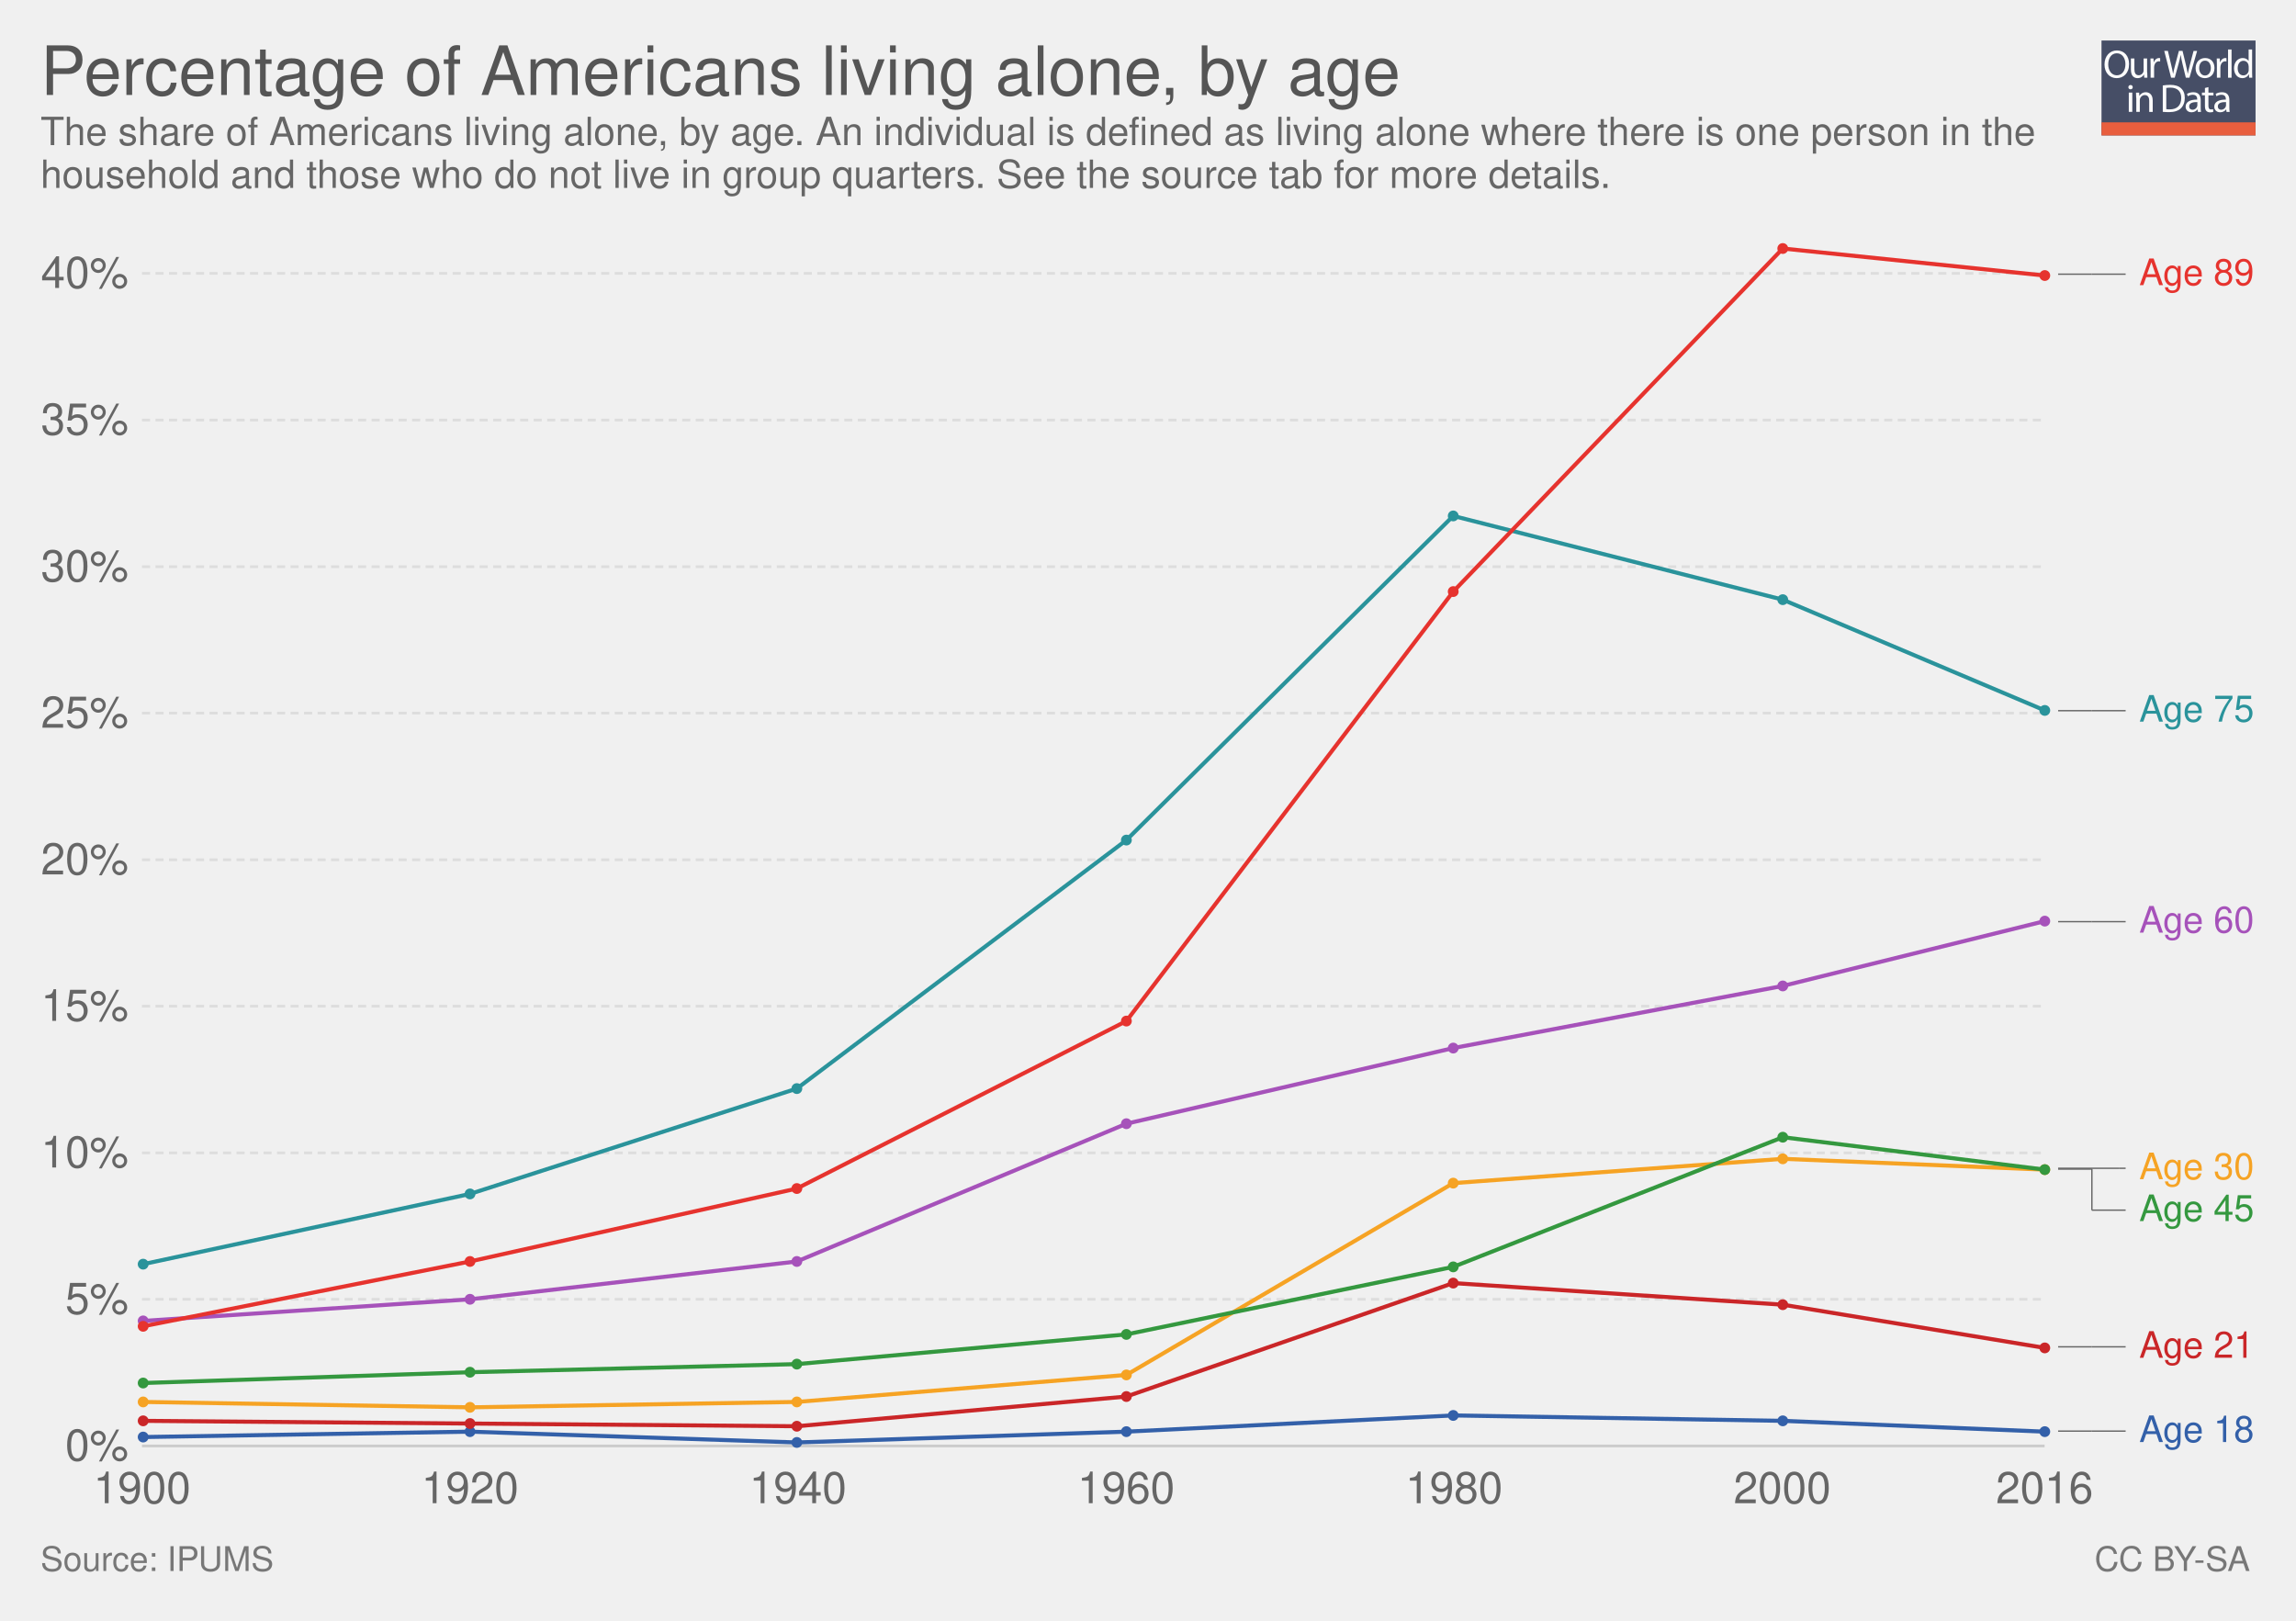
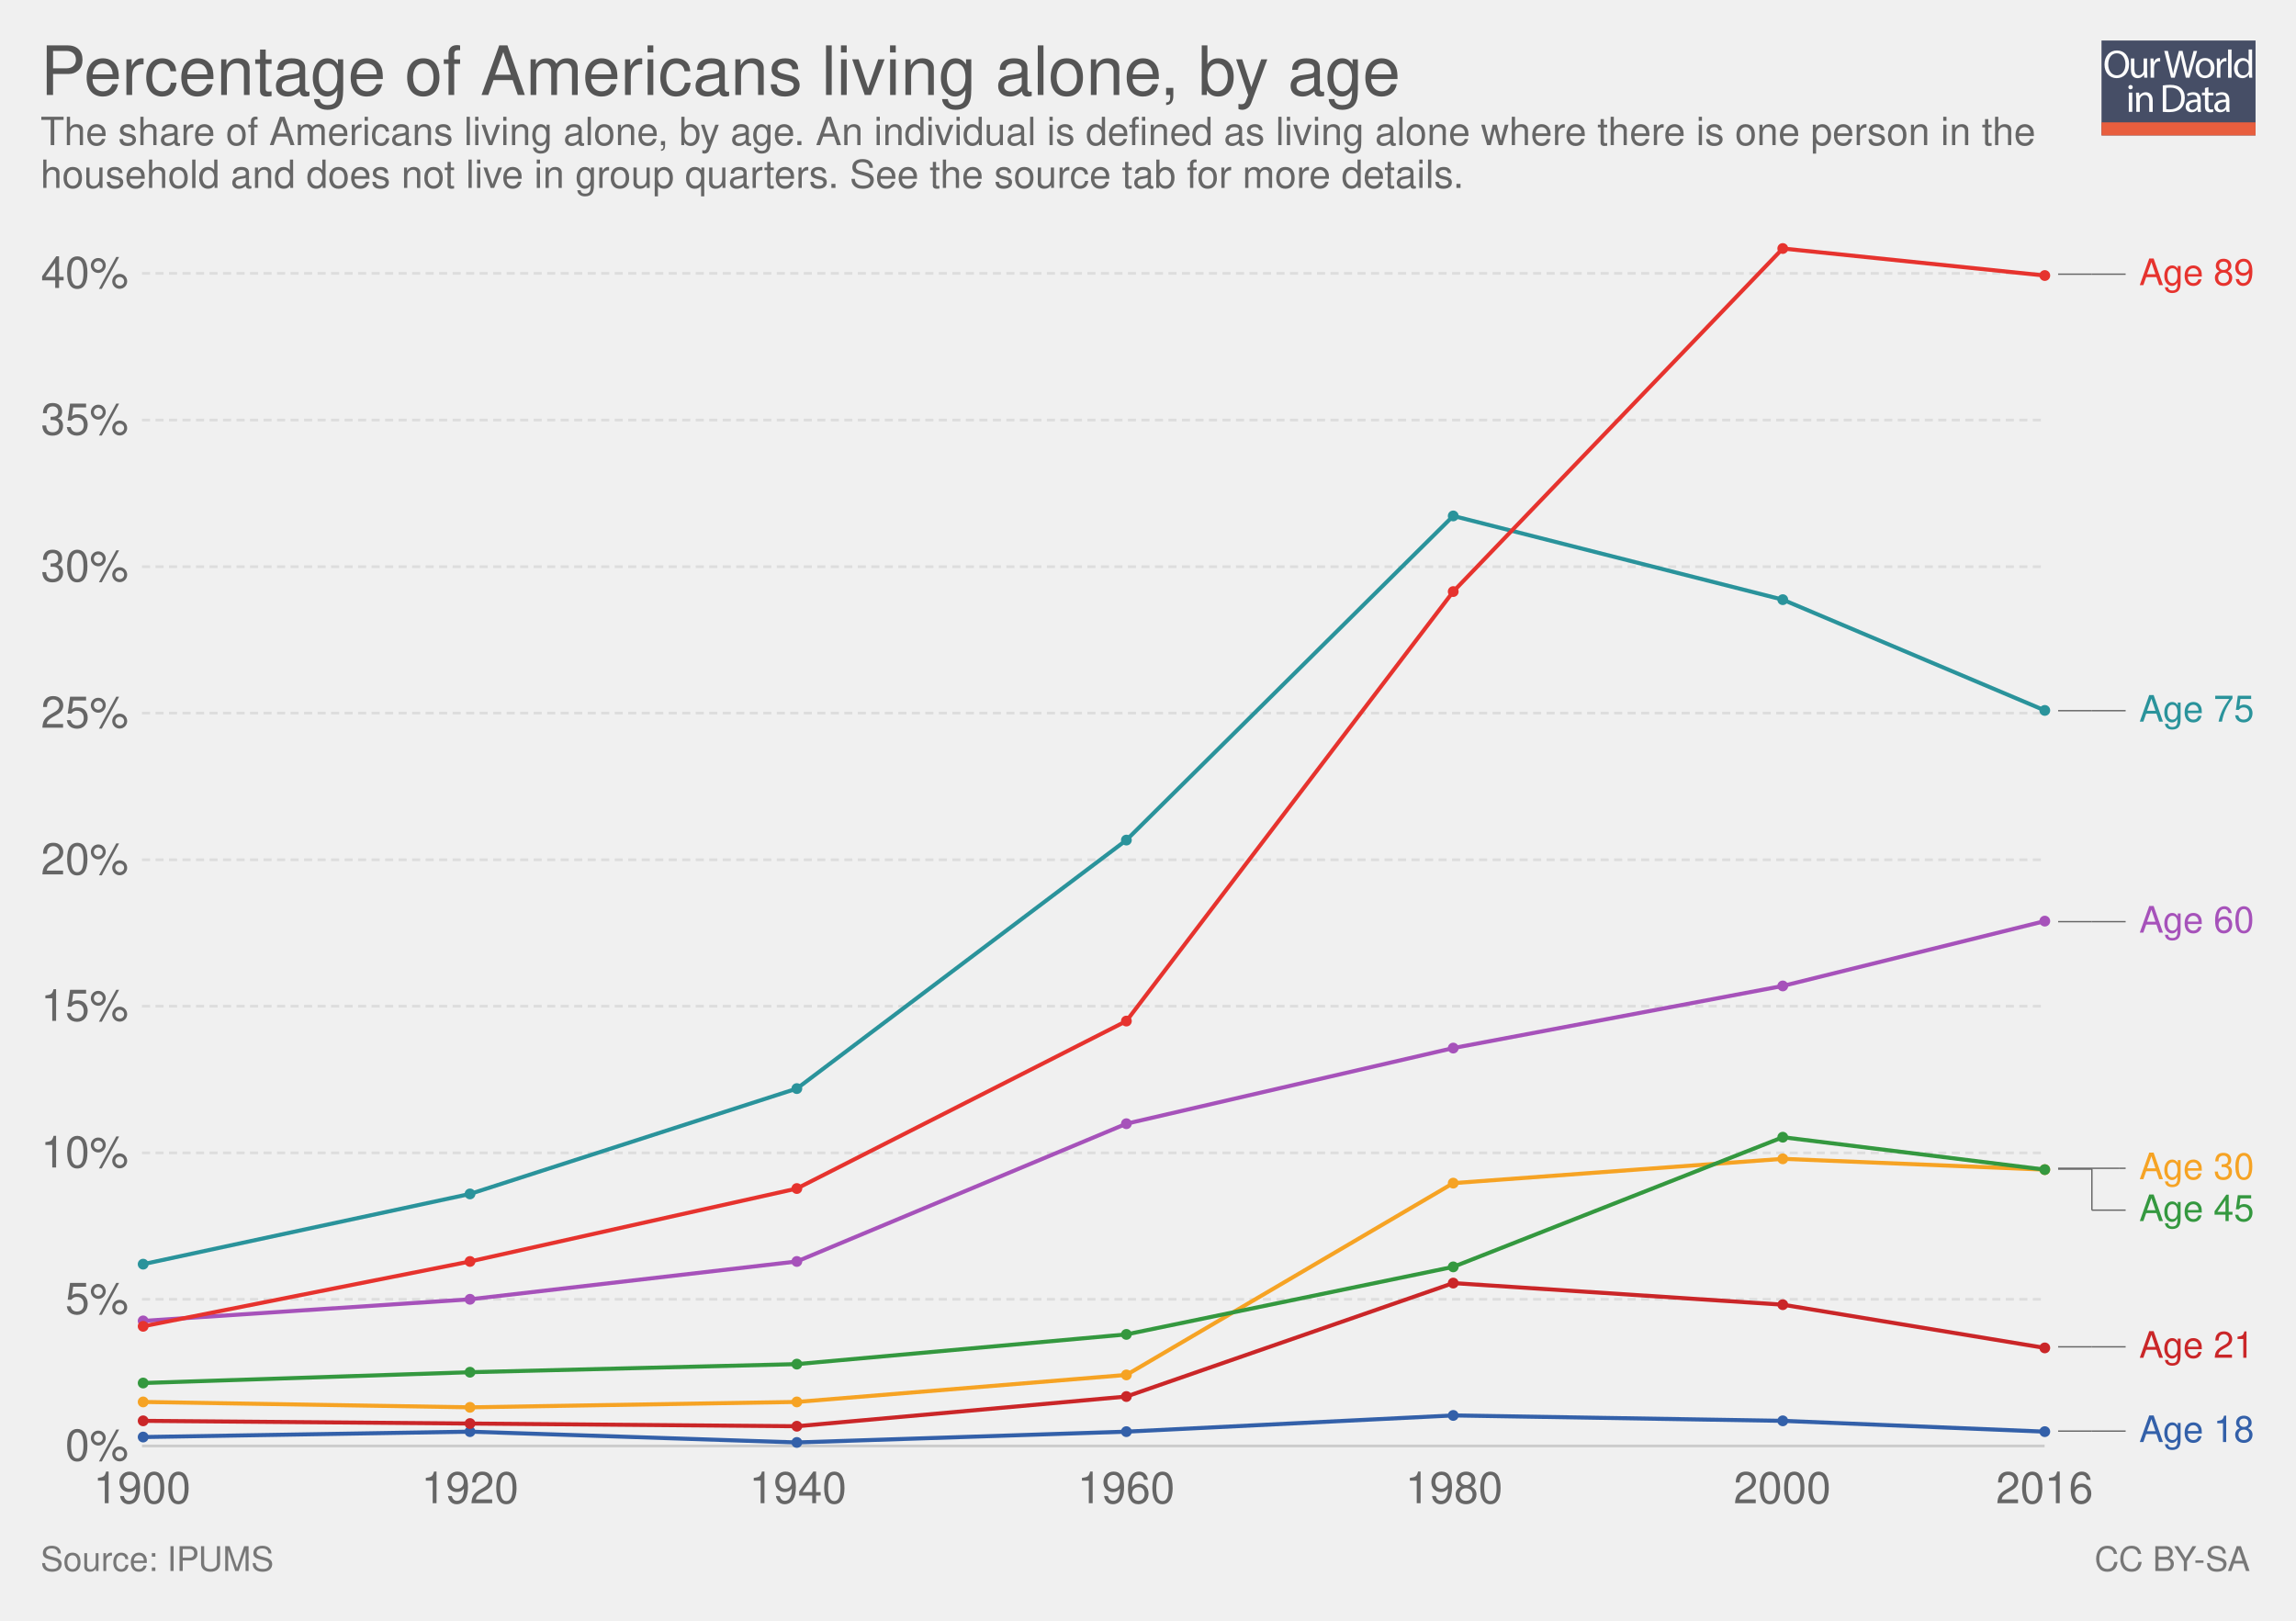
<svg xmlns="http://www.w3.org/2000/svg" xmlns:xlink="http://www.w3.org/1999/xlink" version="1.1" style="font-family: 'Helvetica Neue', Helvetica, Arial, sans-serif; font-size: 18px; background-color: white; text-rendering: optimizeLegibility; -webkit-font-smoothing: antialiased;" width="850" height="600">
  <g class="ChartTab">
    <g class="HeaderView">
      <g opacity="0.8" transform="translate(778, 15) scale(0.27)">
        <a xlink:href="https://ourworldindata.org" target="_blank">
          <g>
            <rect x="0" y="0" fill="#1B2543" width="211.2" height="130.1" />
            <rect x="0" y="112.2" fill="#E63912" width="211.2" height="17.9" />
            <g>
              <rect x="1.2" y="12.3" fill="none" width="210.2" height="99.2" />
              <path fill="#FFFFFF" d="M37.8,32.2c0,12.7-7.7,19.4-17.1,19.4c-9.7,0-16.6-7.5-16.6-18.7c0-11.7,7.3-19.3,17.1-19.3 C31.3,13.7,37.8,21.3,37.8,32.2z M9.2,32.8c0,7.9,4.3,14.9,11.8,14.9c7.5,0,11.8-6.9,11.8-15.3c0-7.3-3.8-14.9-11.8-14.9 C13.1,17.5,9.2,24.8,9.2,32.8z" />
              <path fill="#FFFFFF" d="M62.7,43.8c0,2.7,0.1,5.1,0.2,7.2h-4.3l-0.3-4.3h-0.1c-1.3,2.1-4,4.9-8.8,4.9c-4.2,0-9.1-2.3-9.1-11.6 V24.6h4.8v14.6c0,5,1.5,8.4,5.9,8.4c3.2,0,5.5-2.2,6.3-4.4c0.3-0.7,0.4-1.6,0.4-2.5V24.6h4.8V43.8z" />
              <path fill="#FFFFFF" d="M67.3,32.8c0-3.1-0.1-5.8-0.2-8.2h4.2l0.2,5.2h0.2c1.2-3.5,4.1-5.8,7.3-5.8c0.5,0,0.9,0.1,1.4,0.2v4.5 c-0.5-0.1-1-0.2-1.6-0.2c-3.4,0-5.8,2.6-6.5,6.2c-0.1,0.7-0.2,1.4-0.2,2.2V51h-4.8V32.8z" />
              <path fill="#FFFFFF" d="M95.4,51l-9.4-36.8h5l4.4,18.6c1.1,4.6,2.1,9.2,2.7,12.7h0.1c0.6-3.7,1.8-8,3-12.8l4.9-18.5h5l4.5,18.7 c1,4.4,2,8.7,2.6,12.6h0.1c0.8-4,1.8-8.1,3-12.7l4.9-18.5h4.9L120.6,51h-5L111,31.9c-1.1-4.7-1.9-8.3-2.4-12h-0.1 c-0.7,3.7-1.5,7.3-2.8,12L100.4,51H95.4z" />
              <path fill="#FFFFFF" d="M154.9,37.6c0,9.8-6.8,14-13.2,14c-7.2,0-12.7-5.2-12.7-13.6c0-8.8,5.8-14,13.1-14 C149.8,24,154.9,29.5,154.9,37.6z M133.9,37.9c0,5.8,3.3,10.1,8,10.1c4.6,0,8-4.3,8-10.3c0-4.5-2.2-10.1-7.9-10.1 C136.3,27.6,133.9,32.8,133.9,37.9z" />
              <path fill="#FFFFFF" d="M158.2,32.8c0-3.1-0.1-5.8-0.2-8.2h4.2l0.2,5.2h0.2c1.2-3.5,4.1-5.8,7.3-5.8c0.5,0,0.9,0.1,1.4,0.2v4.5 c-0.5-0.1-1-0.2-1.6-0.2c-3.4,0-5.8,2.6-6.5,6.2c-0.1,0.7-0.2,1.4-0.2,2.2V51h-4.8V32.8z" />
              <path fill="#FFFFFF" d="M173.5,12.3h4.8V51h-4.8V12.3z" />
              <path fill="#FFFFFF" d="M206.5,12.3v31.9c0,2.3,0.1,5,0.2,6.8h-4.3l-0.2-4.6H202c-1.5,2.9-4.7,5.2-9,5.2 c-6.4,0-11.3-5.4-11.3-13.4c-0.1-8.8,5.4-14.2,11.9-14.2c4,0,6.8,1.9,8,4h0.1V12.3H206.5z M201.7,35.4c0-0.6-0.1-1.4-0.2-2 c-0.7-3.1-3.3-5.6-6.9-5.6c-5,0-7.9,4.4-7.9,10.2c0,5.3,2.6,9.8,7.8,9.8c3.2,0,6.2-2.1,7.1-5.7c0.2-0.7,0.2-1.3,0.2-2.1V35.4z" />
              <path fill="#FFFFFF" d="M42.8,64c0.1,1.6-1.1,2.9-3.1,2.9c-1.7,0-2.9-1.3-2.9-2.9c0-1.7,1.3-3,3-3C41.7,61,42.8,62.3,42.8,64z M37.4,97.8V71.4h4.8v26.4H37.4z" />
              <path fill="#FFFFFF" d="M47.5,78.6c0-2.7-0.1-5-0.2-7.1h4.3l0.3,4.4h0.1c1.3-2.5,4.4-5,8.8-5c3.7,0,9.4,2.2,9.4,11.2v15.8h-4.8 V82.6c0-4.3-1.6-7.8-6.1-7.8c-3.2,0-5.6,2.2-6.5,4.9c-0.2,0.6-0.3,1.4-0.3,2.2v15.9h-4.8V78.6z" />
              <path fill="#FFFFFF" d="M84,61.6c2.9-0.4,6.3-0.8,10.1-0.8c6.8,0,11.7,1.6,14.9,4.6c3.3,3,5.2,7.3,5.2,13.2c0,6-1.9,10.9-5.3,14.3 c-3.4,3.4-9.1,5.3-16.3,5.3c-3.4,0-6.2-0.2-8.6-0.4V61.6z M88.8,94.1c1.2,0.2,3,0.3,4.8,0.3c10.2,0,15.7-5.7,15.7-15.6 c0.1-8.7-4.9-14.2-14.9-14.2c-2.5,0-4.3,0.2-5.6,0.5V94.1z" />
              <path fill="#FFFFFF" d="M132.1,97.8l-0.4-3.3h-0.2c-1.5,2.1-4.3,3.9-8.1,3.9c-5.4,0-8.1-3.8-8.1-7.6c0-6.4,5.7-9.9,15.9-9.8v-0.5 c0-2.2-0.6-6.1-6-6.1c-2.5,0-5,0.8-6.9,2l-1.1-3.2c2.2-1.4,5.4-2.3,8.7-2.3c8.1,0,10.1,5.5,10.1,10.8v9.9c0,2.3,0.1,4.5,0.4,6.3 H132.1z M131.4,84.4c-5.3-0.1-11.2,0.8-11.2,5.9c0,3.1,2.1,4.6,4.5,4.6c3.4,0,5.6-2.2,6.4-4.4c0.2-0.5,0.3-1,0.3-1.5V84.4z" />
              <path fill="#FFFFFF" d="M146.6,63.9v7.6h6.9v3.7h-6.9v14.2c0,3.3,0.9,5.1,3.6,5.1c1.3,0,2.2-0.2,2.8-0.3l0.2,3.6 c-0.9,0.4-2.4,0.7-4.3,0.7c-2.2,0-4-0.7-5.2-2c-1.4-1.4-1.9-3.8-1.9-6.9V75.1h-4.1v-3.7h4.1v-6.3L146.6,63.9z" />
              <path fill="#FFFFFF" d="M171.4,97.8l-0.4-3.3h-0.2c-1.5,2.1-4.3,3.9-8.1,3.9c-5.4,0-8.1-3.8-8.1-7.6c0-6.4,5.7-9.9,15.9-9.8v-0.5 c0-2.2-0.6-6.1-6-6.1c-2.5,0-5,0.8-6.9,2l-1.1-3.2c2.2-1.4,5.4-2.3,8.7-2.3c8.1,0,10.1,5.5,10.1,10.8v9.9c0,2.3,0.1,4.5,0.4,6.3 H171.4z M170.7,84.4c-5.3-0.1-11.2,0.8-11.2,5.9c0,3.1,2.1,4.6,4.5,4.6c3.4,0,5.6-2.2,6.4-4.4c0.2-0.5,0.3-1,0.3-1.5V84.4z" />
            </g>
          </g>
        </a>
      </g>
      <a href="https://ourworldindata.org/grapher/percentage-of-americans-living-alone-by-age" target="_blank">
        <text font-size="25.20" x="15.0" y="35.2" fill="#555">
          <tspan x="15" y="35.16">Percentage of Americans living alone, by age</tspan>
        </text>
      </a>
      <text font-size="14.40" x="15.0" y="53.7" fill="#666">
        <tspan x="15" y="53.72">The share of Americans living alone, by age. An individual is defined as living alone where there is one person in the</tspan>
-         <tspan x="15" y="69.56">household and those who do not live in group quarters. See the source tab for more details.</tspan>
+         <tspan x="15" y="69.56">household and does not live in group quarters. See the source tab for more details.</tspan>
      </text>
    </g>
    <g class="LineChart">
      <defs>
        <clipPath id="boundsClip-1">
          <rect x="42.562" y="0" width="830" height="928.8" />
        </clipPath>
      </defs>
      <g class="AxisBoxView">
        <g class="HorizontalAxis">
          <text x="52.6" y="556.5" fill="#666" text-anchor="middle" font-size="16.2">1900</text>
          <text x="174" y="556.5" fill="#666" text-anchor="middle" font-size="16.2">1920</text>
          <text x="295.4" y="556.5" fill="#666" text-anchor="middle" font-size="16.2">1940</text>
          <text x="416.9" y="556.5" fill="#666" text-anchor="middle" font-size="16.2">1960</text>
          <text x="538.3" y="556.5" fill="#666" text-anchor="middle" font-size="16.2">1980</text>
          <text x="659.8" y="556.5" fill="#666" text-anchor="middle" font-size="16.2">2000</text>
          <text x="756.9" y="556.5" fill="#666" text-anchor="middle" font-size="16.2">2016</text>
        </g>
        <g class="VerticalAxis">
          <text x="47.56" y="535.3" fill="#666" dominant-baseline="middle" text-anchor="end" font-size="16.2">0%</text>
          <text x="47.56" y="481" fill="#666" dominant-baseline="middle" text-anchor="end" font-size="16.2">5%</text>
          <text x="47.56" y="426.8" fill="#666" dominant-baseline="middle" text-anchor="end" font-size="16.2">10%</text>
          <text x="47.56" y="372.5" fill="#666" dominant-baseline="middle" text-anchor="end" font-size="16.2">15%</text>
          <text x="47.56" y="318.3" fill="#666" dominant-baseline="middle" text-anchor="end" font-size="16.2">20%</text>
          <text x="47.56" y="264" fill="#666" dominant-baseline="middle" text-anchor="end" font-size="16.2">25%</text>
          <text x="47.56" y="209.8" fill="#666" dominant-baseline="middle" text-anchor="end" font-size="16.2">30%</text>
          <text x="47.56" y="155.5" fill="#666" dominant-baseline="middle" text-anchor="end" font-size="16.2">35%</text>
          <text x="47.56" y="101.2" fill="#666" dominant-baseline="middle" text-anchor="end" font-size="16.2">40%</text>
        </g>
        <g class="AxisGridLines">
          <line x1="52.56" y1="535.3" x2="756.93" y2="535.3" stroke="#ccc" />
          <line x1="52.56" y1="481" x2="756.93" y2="481" stroke="#ddd" stroke-dasharray="3,2" />
          <line x1="52.56" y1="426.8" x2="756.93" y2="426.8" stroke="#ddd" stroke-dasharray="3,2" />
          <line x1="52.56" y1="372.5" x2="756.93" y2="372.5" stroke="#ddd" stroke-dasharray="3,2" />
          <line x1="52.56" y1="318.3" x2="756.93" y2="318.3" stroke="#ddd" stroke-dasharray="3,2" />
          <line x1="52.56" y1="264" x2="756.93" y2="264" stroke="#ddd" stroke-dasharray="3,2" />
          <line x1="52.56" y1="209.8" x2="756.93" y2="209.8" stroke="#ddd" stroke-dasharray="3,2" />
          <line x1="52.56" y1="155.5" x2="756.93" y2="155.5" stroke="#ddd" stroke-dasharray="3,2" />
          <line x1="52.56" y1="101.2" x2="756.93" y2="101.2" stroke="#ddd" stroke-dasharray="3,2" />
        </g>
      </g>
      <g clip-path="url(#boundsClip-1)">
        <g class="HeightedLegend clickable">
          <g class="legendMark">
            <g class="indicator">
              <line x1="761.935" y1="101.5" x2="774.435" y2="101.5" stroke="#666" stroke-width="0.5" />
              <line x1="774.435" y1="101.5" x2="774.435" y2="101.5" stroke="#666" stroke-width="0.5" />
              <line x1="774.435" y1="101.5" x2="786.935" y2="101.5" stroke="#666" stroke-width="0.5" />
            </g>
            <rect x="756.935" y="94.75" width="78.065" height="13.5" fill="#fff" opacity="0" />
            <text font-size="13.50" x="791.9" y="105.5" fill="#e6332e">
              <tspan x="791.935" y="105.55">Age 89</tspan>
            </text>
          </g>
          <g class="legendMark">
            <g class="indicator">
              <line x1="761.935" y1="263.1" x2="774.435" y2="263.1" stroke="#666" stroke-width="0.5" />
              <line x1="774.435" y1="263.1" x2="774.435" y2="263.1" stroke="#666" stroke-width="0.5" />
              <line x1="774.435" y1="263.1" x2="786.935" y2="263.1" stroke="#666" stroke-width="0.5" />
            </g>
            <rect x="756.935" y="256.35" width="78.065" height="13.5" fill="#fff" opacity="0" />
            <text font-size="13.50" x="791.9" y="267.2" fill="#2a939b">
              <tspan x="791.935" y="267.15">Age 75</tspan>
            </text>
          </g>
          <g class="legendMark">
            <g class="indicator">
              <line x1="761.935" y1="341.2" x2="774.435" y2="341.2" stroke="#666" stroke-width="0.5" />
              <line x1="774.435" y1="341.2" x2="774.435" y2="341.2" stroke="#666" stroke-width="0.5" />
              <line x1="774.435" y1="341.2" x2="786.935" y2="341.2" stroke="#666" stroke-width="0.5" />
            </g>
            <rect x="756.935" y="334.45" width="78.065" height="13.5" fill="#fff" opacity="0" />
            <text font-size="13.50" x="791.9" y="345.3" fill="#a652ba">
              <tspan x="791.935" y="345.25">Age 60</tspan>
            </text>
          </g>
          <g class="legendMark">
            <g class="indicator">
              <line x1="761.935" y1="432.5" x2="784.435" y2="432.5" stroke="#666" stroke-width="0.5" />
              <line x1="784.435" y1="432.5" x2="784.435" y2="432.5" stroke="#666" stroke-width="0.5" />
              <line x1="784.435" y1="432.5" x2="786.935" y2="432.5" stroke="#666" stroke-width="0.5" />
            </g>
            <rect x="756.935" y="425.75" width="78.065" height="13.5" fill="#fff" opacity="0" />
            <text font-size="13.50" x="791.9" y="436.6" fill="#f6a324">
              <tspan x="791.935" y="436.55">Age 30</tspan>
            </text>
          </g>
          <g class="legendMark">
            <g class="indicator">
              <line x1="761.935" y1="432.8" x2="774.435" y2="432.8" stroke="#666" stroke-width="0.5" />
              <line x1="774.435" y1="432.8" x2="774.435" y2="448" stroke="#666" stroke-width="0.5" />
              <line x1="774.435" y1="448" x2="786.935" y2="448" stroke="#666" stroke-width="0.5" />
            </g>
            <rect x="756.935" y="441.25" width="78.065" height="13.5" fill="#fff" opacity="0" />
            <text font-size="13.50" x="791.9" y="452.1" fill="#34983f">
              <tspan x="791.935" y="452.05">Age 45</tspan>
            </text>
          </g>
          <g class="legendMark">
            <g class="indicator">
              <line x1="761.935" y1="498.6" x2="774.435" y2="498.6" stroke="#666" stroke-width="0.5" />
              <line x1="774.435" y1="498.6" x2="774.435" y2="498.6" stroke="#666" stroke-width="0.5" />
              <line x1="774.435" y1="498.6" x2="786.935" y2="498.6" stroke="#666" stroke-width="0.5" />
            </g>
            <rect x="756.935" y="491.85" width="78.065" height="13.5" fill="#fff" opacity="0" />
            <text font-size="13.50" x="791.9" y="502.7" fill="#ca2628">
              <tspan x="791.935" y="502.65">Age 21</tspan>
            </text>
          </g>
          <g class="legendMark">
            <g class="indicator">
              <line x1="761.935" y1="529.8" x2="774.435" y2="529.8" stroke="#666" stroke-width="0.5" />
              <line x1="774.435" y1="529.8" x2="774.435" y2="529.8" stroke="#666" stroke-width="0.5" />
              <line x1="774.435" y1="529.8" x2="786.935" y2="529.8" stroke="#666" stroke-width="0.5" />
            </g>
            <rect x="756.935" y="523.05" width="78.065" height="13.5" fill="#fff" opacity="0" />
            <text font-size="13.50" x="791.9" y="533.8" fill="#3360a9">
              <tspan x="791.935" y="533.85">Age 18</tspan>
            </text>
          </g>
        </g>
        <g class="Lines">
          <rect x="53" y="92" width="704" height="443" fill="rgba(255,255,255,0)" opacity="0" />
          <g class="key-Age-18_0">
            <path stroke="#3360a9" stroke-linecap="round" d="M53 532L174 530L295 534L417 530L538 524L660 526L757 530" fill="none" stroke-width="1.5" />
            <g fill="#3360a9">
              <circle cx="53" cy="532" r="2" />
              <circle cx="174" cy="530" r="2" />
              <circle cx="295" cy="534" r="2" />
              <circle cx="417" cy="530" r="2" />
              <circle cx="538" cy="524" r="2" />
              <circle cx="660" cy="526" r="2" />
              <circle cx="757" cy="530" r="2" />
            </g>
          </g>
          <g class="key-Age-21_0">
            <path stroke="#ca2628" stroke-linecap="round" d="M53 526L174 527L295 528L417 517L538 475L660 483L757 499" fill="none" stroke-width="1.5" />
            <g fill="#ca2628">
              <circle cx="53" cy="526" r="2" />
              <circle cx="174" cy="527" r="2" />
              <circle cx="295" cy="528" r="2" />
              <circle cx="417" cy="517" r="2" />
              <circle cx="538" cy="475" r="2" />
              <circle cx="660" cy="483" r="2" />
              <circle cx="757" cy="499" r="2" />
            </g>
          </g>
          <g class="key-Age-30_0">
            <path stroke="#f6a324" stroke-linecap="round" d="M53 519L174 521L295 519L417 509L538 438L660 429L757 433" fill="none" stroke-width="1.5" />
            <g fill="#f6a324">
              <circle cx="53" cy="519" r="2" />
              <circle cx="174" cy="521" r="2" />
              <circle cx="295" cy="519" r="2" />
              <circle cx="417" cy="509" r="2" />
              <circle cx="538" cy="438" r="2" />
              <circle cx="660" cy="429" r="2" />
              <circle cx="757" cy="433" r="2" />
            </g>
          </g>
          <g class="key-Age-45_0">
            <path stroke="#34983f" stroke-linecap="round" d="M53 512L174 508L295 505L417 494L538 469L660 421L757 433" fill="none" stroke-width="1.5" />
            <g fill="#34983f">
              <circle cx="53" cy="512" r="2" />
              <circle cx="174" cy="508" r="2" />
              <circle cx="295" cy="505" r="2" />
              <circle cx="417" cy="494" r="2" />
              <circle cx="538" cy="469" r="2" />
              <circle cx="660" cy="421" r="2" />
              <circle cx="757" cy="433" r="2" />
            </g>
          </g>
          <g class="key-Age-60_0">
            <path stroke="#a652ba" stroke-linecap="round" d="M53 489L174 481L295 467L417 416L538 388L660 365L757 341" fill="none" stroke-width="1.5" />
            <g fill="#a652ba">
              <circle cx="53" cy="489" r="2" />
              <circle cx="174" cy="481" r="2" />
              <circle cx="295" cy="467" r="2" />
              <circle cx="417" cy="416" r="2" />
              <circle cx="538" cy="388" r="2" />
              <circle cx="660" cy="365" r="2" />
              <circle cx="757" cy="341" r="2" />
            </g>
          </g>
          <g class="key-Age-75_0">
            <path stroke="#2a939b" stroke-linecap="round" d="M53 468L174 442L295 403L417 311L538 191L660 222L757 263" fill="none" stroke-width="1.5" />
            <g fill="#2a939b">
              <circle cx="53" cy="468" r="2" />
              <circle cx="174" cy="442" r="2" />
              <circle cx="295" cy="403" r="2" />
              <circle cx="417" cy="311" r="2" />
              <circle cx="538" cy="191" r="2" />
              <circle cx="660" cy="222" r="2" />
              <circle cx="757" cy="263" r="2" />
            </g>
          </g>
          <g class="key-Age-89_0">
            <path stroke="#e6332e" stroke-linecap="round" d="M53 491L174 467L295 440L417 378L538 219L660 92L757 102" fill="none" stroke-width="1.5" />
            <g fill="#e6332e">
              <circle cx="53" cy="491" r="2" />
              <circle cx="174" cy="467" r="2" />
              <circle cx="295" cy="440" r="2" />
              <circle cx="417" cy="378" r="2" />
              <circle cx="538" cy="219" r="2" />
              <circle cx="660" cy="92" r="2" />
              <circle cx="757" cy="102" r="2" />
            </g>
          </g>
        </g>
      </g>
    </g>
    <g style="fill: #777;" class="SourcesFooter">
      <g style="fill: #777;" class="clickable">
        <text font-size="12.60" x="15.0" y="581.6">
          <tspan x="15" y="581.58">Source: IPUMS</tspan>
        </text>
      </g>
      <text font-size="12.60" x="775.4" y="581.6">
        <tspan x="775.402" y="581.58">
          <a style="fill: #777;" class="cclogo" href="http://creativecommons.org/licenses/by-sa/4.0/deed.en_US" target="_blank">CC BY-SA</a>
        </tspan>
      </text>
    </g>
  </g>
</svg>
